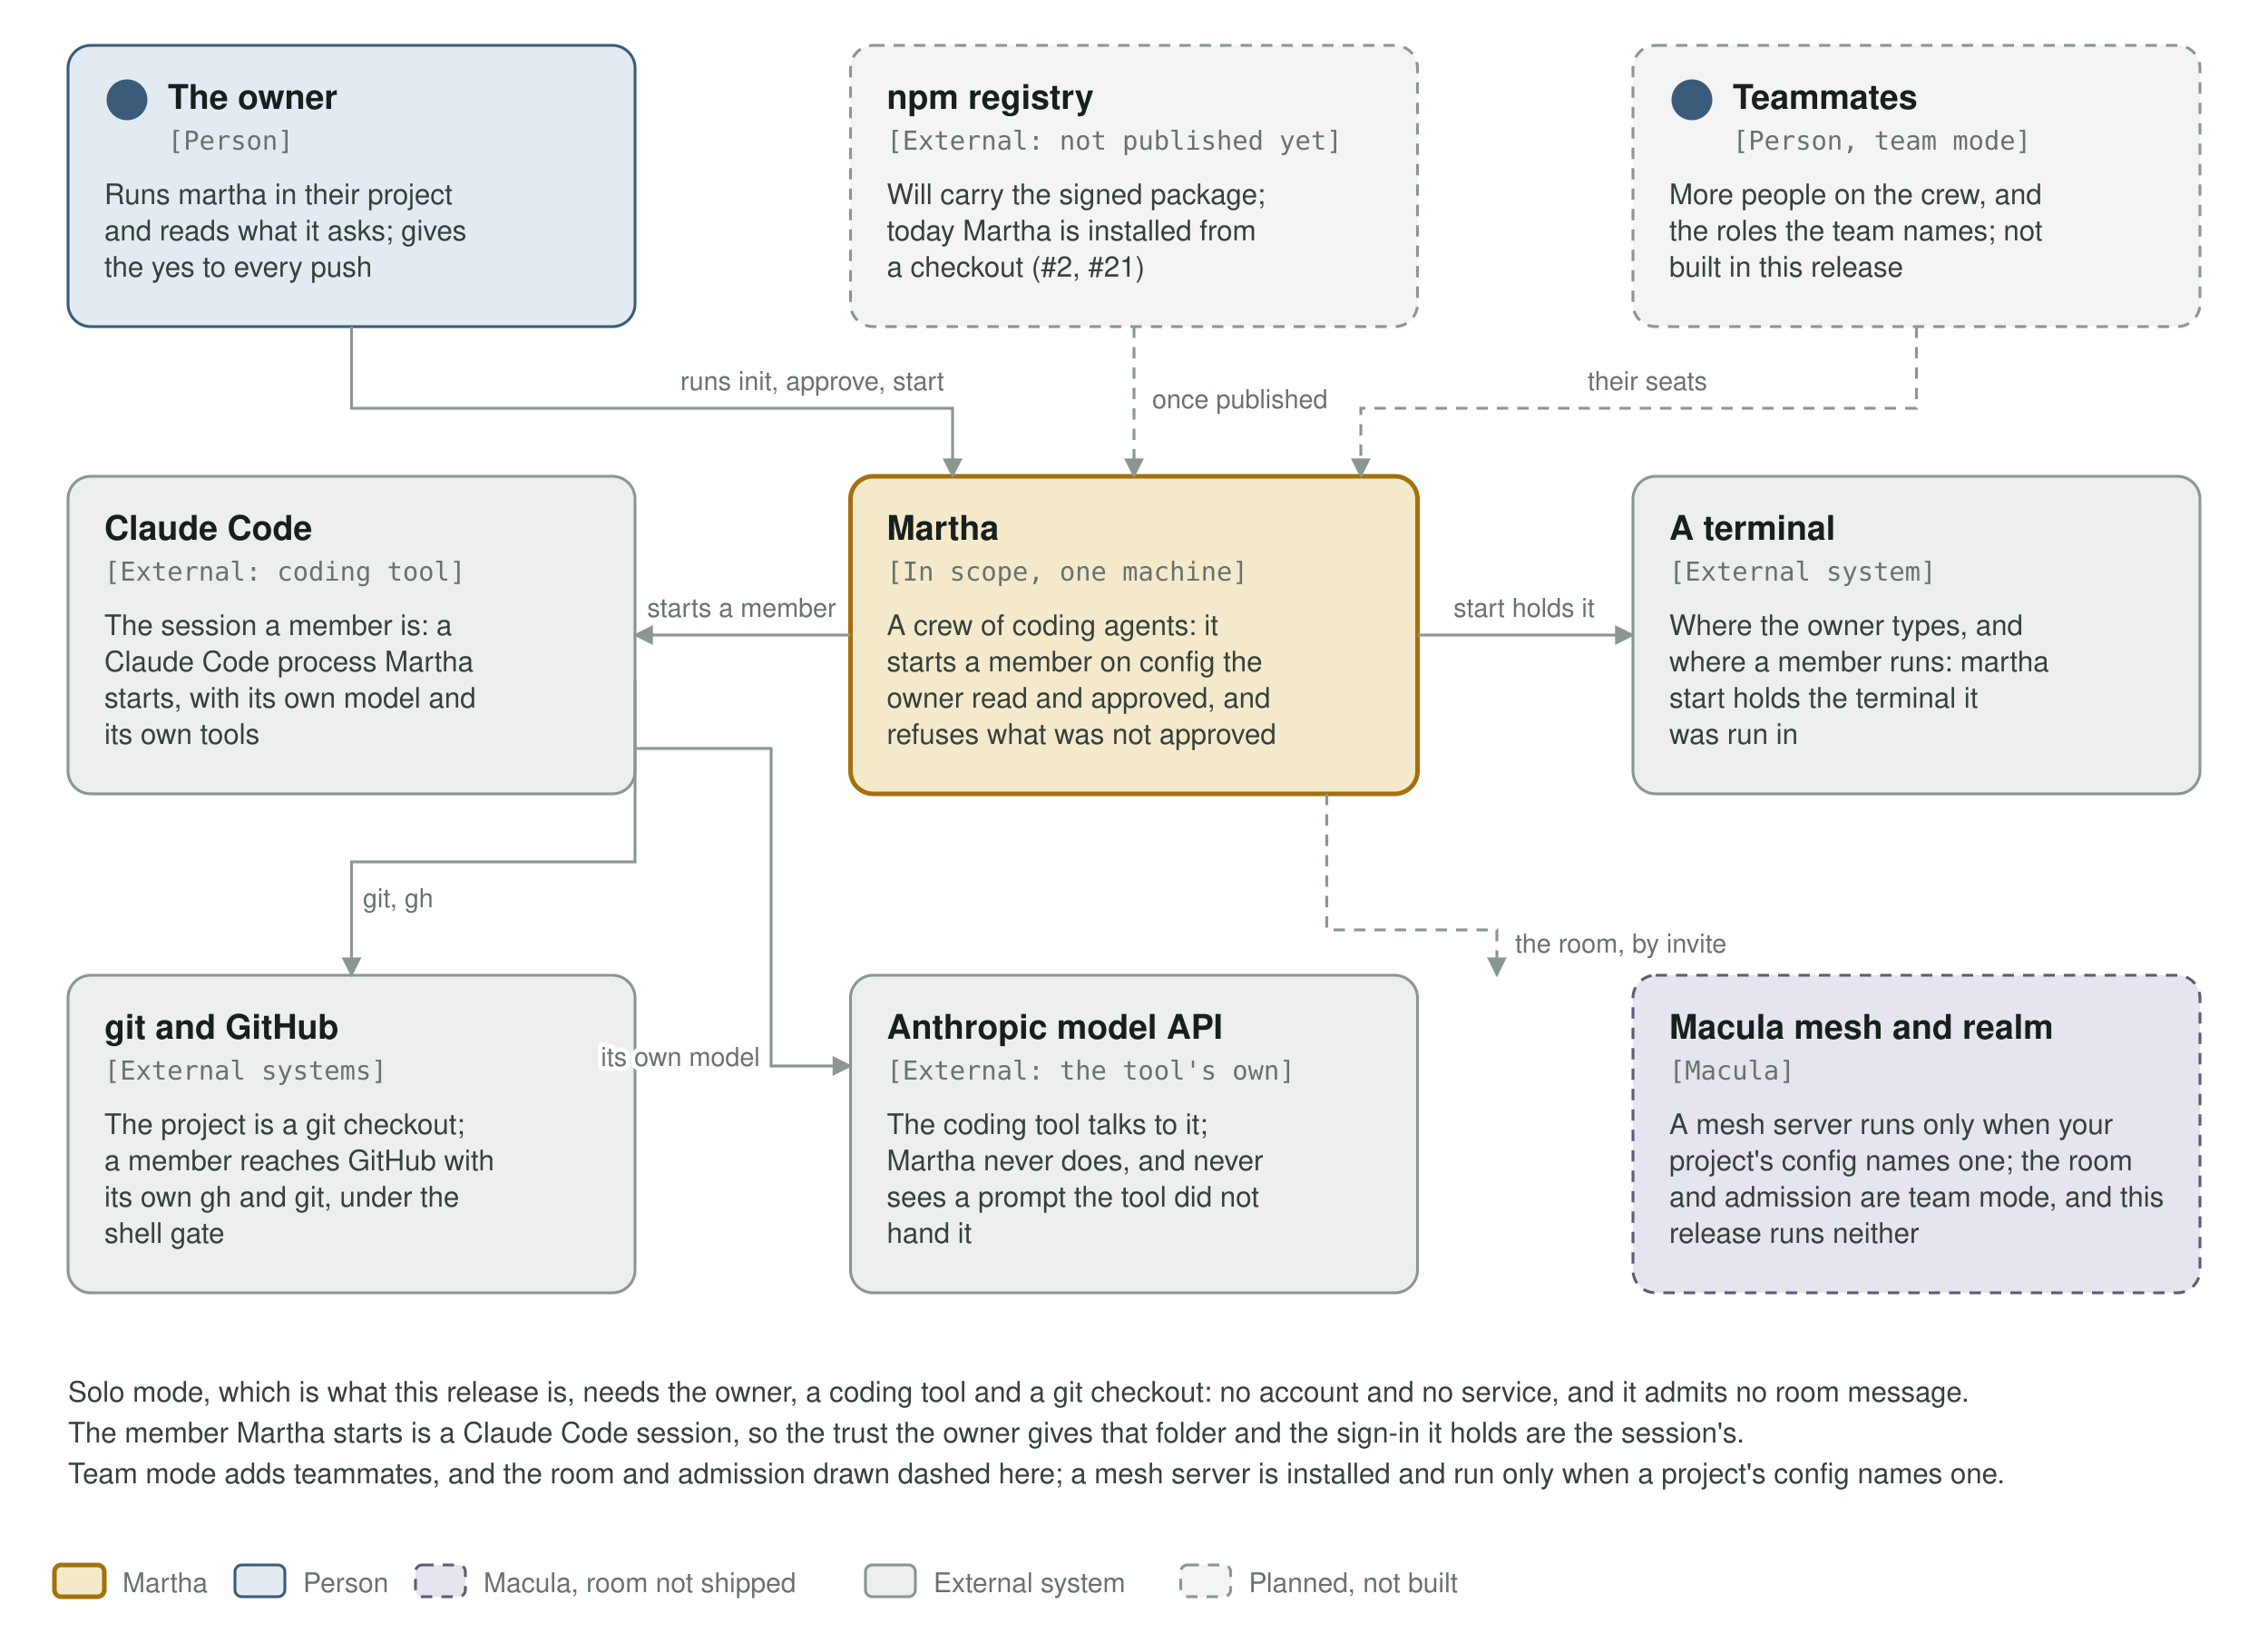
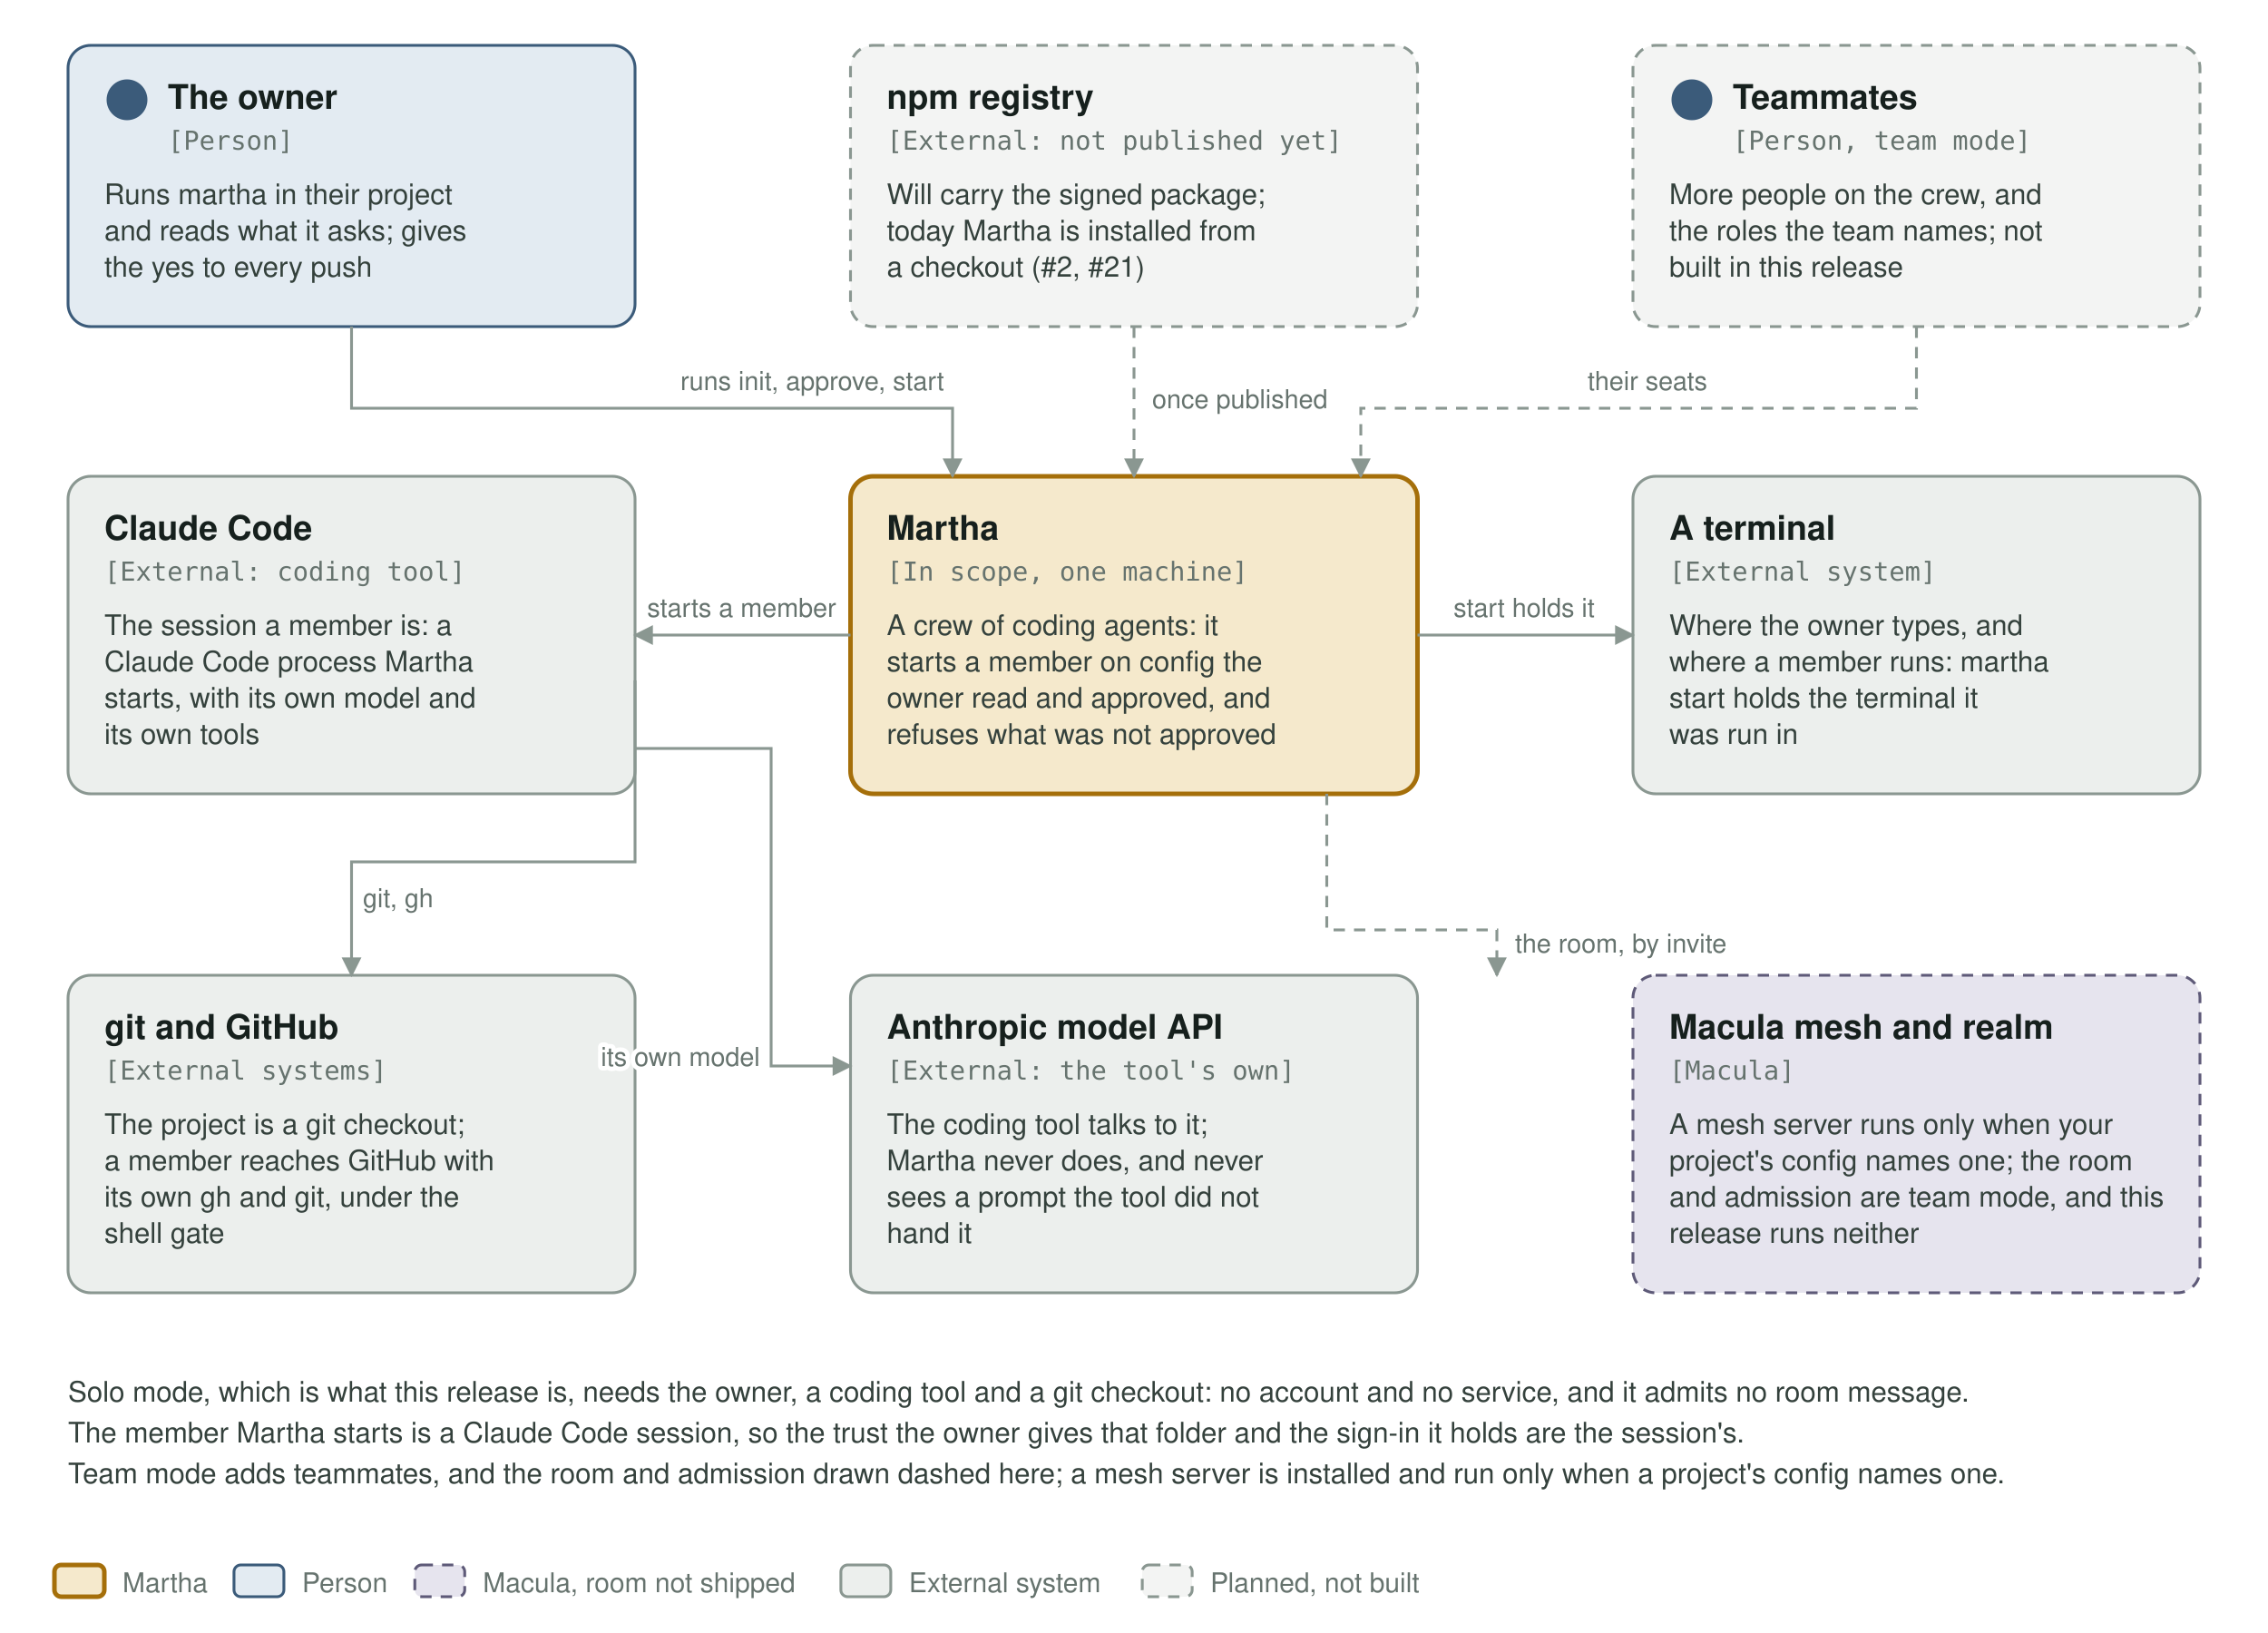
<svg xmlns="http://www.w3.org/2000/svg" viewBox="0 0 1000 720" role="img" aria-label="Martha system context">
  <style>
.t-name { font-family: "Atkinson Hyperlegible", "Segoe UI", system-ui, -apple-system, Helvetica, Arial, sans-serif; font-size: 15px; font-weight: 700; }
.t-desc { font-family: "Atkinson Hyperlegible", "Segoe UI", system-ui, -apple-system, Helvetica, Arial, sans-serif; font-size: 12.5px; }
.t-rel { font-family: "Atkinson Hyperlegible", "Segoe UI", system-ui, -apple-system, Helvetica, Arial, sans-serif; font-size: 11.5px; paint-order: stroke; stroke-width: 4px; stroke-linejoin: round; }
.t-code { font-family: "JetBrains Mono", ui-monospace, Menlo, Consolas, monospace; font-size: 13px; font-weight: 600; }
.t-type { font-family: "JetBrains Mono", ui-monospace, Menlo, Consolas, monospace; font-size: 11.5px; }
.t-bound { font-family: "JetBrains Mono", ui-monospace, Menlo, Consolas, monospace; font-size: 12px; font-weight: 600; }
.t-leg { font-family: "Atkinson Hyperlegible", "Segoe UI", system-ui, -apple-system, Helvetica, Arial, sans-serif; font-size: 12px; }
.edge { fill: none; stroke-width: 1.25; }
.edge-team { fill: none; stroke-width: 1.25; stroke-dasharray: 5 4; }
.bg { fill: #FFFFFF; }
.b-sys { fill: #F5E9CC; stroke: #A56F0A; stroke-width: 2; }
.b-per { fill: #E3EBF2; stroke: #3B5B7A; stroke-width: 1.25; }
.b-mac { fill: #E6E4EE; stroke: #5E5A78; stroke-width: 1.25; stroke-dasharray: 5 4; }
.b-ext { fill: #ECEFED; stroke: #8A9791; stroke-width: 1.25; }
.b-cmp { fill: #FFFFFF; stroke: #A56F0A; stroke-width: 1.25; }
.b-dat { fill: #FBF6EA; stroke: #A56F0A; stroke-width: 1.25; }
.b-team { fill: #FFFFFF; stroke: #5E5A78; stroke-width: 1.25; stroke-dasharray: 5 4; }
.b-later { fill: #F3F4F3; stroke: #8A9791; stroke-width: 1.25; stroke-dasharray: 5 4; }
.bound { fill: none; stroke: #B3BDB8; stroke-width: 1; }
.head { fill: #3B5B7A; }
.t-name, .t-code { fill: #16201D; }
.t-type, .t-bound, .t-leg { fill: #66736E; }
.t-desc { fill: #34413C; }
.t-rel { fill: #66736E; stroke: #FFFFFF; }
.edge, .edge-team { stroke: #8A9791; }
.arrowhead { fill: #8A9791; }
@media (prefers-color-scheme: dark) {
.bg { fill: #171F1C; }
.b-sys { fill: #3A2E13; stroke: #E3AA3C; }
.b-per { fill: #1D2A36; stroke: #8EB4D8; }
.b-mac { fill: #26243A; stroke: #A9A4C8; }
.b-ext { fill: #1C2421; stroke: #7D8B85; }
.b-cmp { fill: #171F1C; stroke: #E3AA3C; }
.b-dat { fill: #2A2414; stroke: #E3AA3C; }
.b-team { fill: #171F1C; stroke: #A9A4C8; }
.b-later { fill: #1C2421; stroke: #7D8B85; }
.bound { stroke: #4A5752; }
.head { fill: #8EB4D8; }
.t-name, .t-code { fill: #E6ECE9; }
.t-type, .t-bound, .t-leg { fill: #93A09A; }
.t-desc { fill: #C3CDC8; }
.t-rel { fill: #93A09A; stroke: #171F1C; }
.edge, .edge-team { stroke: #7D8B85; }
.arrowhead { fill: #7D8B85; }
}
</style>
  <defs>
    <marker id="a" viewBox="0 0 10 10" refX="9" refY="5" markerWidth="7" markerHeight="7" orient="auto-start-reverse">
      <path class="arrowhead" d="M0 0L10 5L0 10z" />
    </marker>
  </defs>
  <rect class="bg" x="0" y="0" width="1000" height="720" />
  <rect class="b-per" x="30" y="20" width="250" height="124" rx="10" />
  <circle class="head" cx="56" cy="44" r="9" />
  <text class="t-name" x="74" y="48">The owner</text>
  <text class="t-type" x="74" y="66">[Person]</text>
  <text class="t-desc" x="46" y="90">Runs martha in their project</text>
  <text class="t-desc" x="46" y="106">and reads what it asks; gives</text>
  <text class="t-desc" x="46" y="122">the yes to every push</text>
  <rect class="b-later" x="375" y="20" width="250" height="124" rx="10" />
  <text class="t-name" x="391" y="48">npm registry</text>
  <text class="t-type" x="391" y="66">[External: not published yet]</text>
  <text class="t-desc" x="391" y="90">Will carry the signed package;</text>
  <text class="t-desc" x="391" y="106">today Martha is installed from</text>
  <text class="t-desc" x="391" y="122">a checkout (#2, #21)</text>
  <rect class="b-later" x="720" y="20" width="250" height="124" rx="10" />
  <circle class="head" cx="746" cy="44" r="9" />
  <text class="t-name" x="764" y="48">Teammates</text>
  <text class="t-type" x="764" y="66">[Person, team mode]</text>
  <text class="t-desc" x="736" y="90">More people on the crew, and</text>
  <text class="t-desc" x="736" y="106">the roles the team names; not</text>
  <text class="t-desc" x="736" y="122">built in this release</text>
  <rect class="b-ext" x="30" y="210" width="250" height="140" rx="10" />
  <text class="t-name" x="46" y="238">Claude Code</text>
  <text class="t-type" x="46" y="256">[External: coding tool]</text>
  <text class="t-desc" x="46" y="280">The session a member is: a</text>
  <text class="t-desc" x="46" y="296">Claude Code process Martha</text>
  <text class="t-desc" x="46" y="312">starts, with its own model and</text>
  <text class="t-desc" x="46" y="328">its own tools</text>
  <rect class="b-sys" x="375" y="210" width="250" height="140" rx="10" />
  <text class="t-name" x="391" y="238">Martha</text>
  <text class="t-type" x="391" y="256">[In scope, one machine]</text>
  <text class="t-desc" x="391" y="280">A crew of coding agents: it</text>
  <text class="t-desc" x="391" y="296">starts a member on config the</text>
  <text class="t-desc" x="391" y="312">owner read and approved, and</text>
  <text class="t-desc" x="391" y="328">refuses what was not approved</text>
  <rect class="b-ext" x="720" y="210" width="250" height="140" rx="10" />
  <text class="t-name" x="736" y="238">A terminal</text>
  <text class="t-type" x="736" y="256">[External system]</text>
  <text class="t-desc" x="736" y="280">Where the owner types, and</text>
  <text class="t-desc" x="736" y="296">where a member runs: martha</text>
  <text class="t-desc" x="736" y="312">start holds the terminal it</text>
  <text class="t-desc" x="736" y="328">was run in</text>
  <rect class="b-ext" x="30" y="430" width="250" height="140" rx="10" />
  <text class="t-name" x="46" y="458">git and GitHub</text>
  <text class="t-type" x="46" y="476">[External systems]</text>
  <text class="t-desc" x="46" y="500">The project is a git checkout;</text>
  <text class="t-desc" x="46" y="516">a member reaches GitHub with</text>
  <text class="t-desc" x="46" y="532">its own gh and git, under the</text>
  <text class="t-desc" x="46" y="548">shell gate</text>
  <rect class="b-ext" x="375" y="430" width="250" height="140" rx="10" />
  <text class="t-name" x="391" y="458">Anthropic model API</text>
  <text class="t-type" x="391" y="476">[External: the tool's own]</text>
  <text class="t-desc" x="391" y="500">The coding tool talks to it;</text>
  <text class="t-desc" x="391" y="516">Martha never does, and never</text>
  <text class="t-desc" x="391" y="532">sees a prompt the tool did not</text>
  <text class="t-desc" x="391" y="548">hand it</text>
  <rect class="b-mac" x="720" y="430" width="250" height="140" rx="10" />
  <text class="t-name" x="736" y="458">Macula mesh and realm</text>
  <text class="t-type" x="736" y="476">[Macula]</text>
  <text class="t-desc" x="736" y="500">A mesh server runs only when your</text>
  <text class="t-desc" x="736" y="516">project's config names one; the room</text>
  <text class="t-desc" x="736" y="532">and admission are team mode, and this</text>
  <text class="t-desc" x="736" y="548">release runs neither</text>
  <path class="edge" d="M155 144V180H420V210" marker-end="url(#a)" />
  <text class="t-rel" x="300" y="172">runs init, approve, start</text>
  <path class="edge-team" d="M500 144V210" marker-end="url(#a)" />
  <text class="t-rel" x="508" y="180">once published</text>
  <path class="edge-team" d="M845 144V180H600V210" marker-end="url(#a)" />
  <text class="t-rel" x="700" y="172">their seats</text>
  <path class="edge" d="M375 280H280" marker-end="url(#a)" />
  <text class="t-rel" x="327" y="272" text-anchor="middle">starts a member</text>
  <path class="edge" d="M625 280H720" marker-end="url(#a)" />
  <text class="t-rel" x="672" y="272" text-anchor="middle">start holds it</text>
  <path class="edge" d="M280 300V380H155V430" marker-end="url(#a)" />
  <text class="t-rel" x="160" y="400">git, gh</text>
  <path class="edge" d="M280 330H340V470H375" marker-end="url(#a)" />
  <text class="t-rel" x="300" y="470" text-anchor="middle">its own model</text>
  <path class="edge-team" d="M585 350V410H660V430" marker-end="url(#a)" />
  <text class="t-rel" x="668" y="420">the room, by invite</text>
  <text class="t-desc" x="30" y="618">Solo mode, which is what this release is, needs the owner, a coding tool and a git checkout: no account and no service, and it admits no room message.</text>
  <text class="t-desc" x="30" y="636">The member Martha starts is a Claude Code session, so the trust the owner gives that folder and the sign-in it holds are the session's.</text>
  <text class="t-desc" x="30" y="654">Team mode adds teammates, and the room and admission drawn dashed here; a mesh server is installed and run only when a project's config names one.</text>
  <rect class="b-sys" x="24" y="690" width="22" height="14" rx="3" />
  <text class="t-leg" x="54" y="702">Martha</text>
-   <rect class="b-per" x="103.6" y="690" width="22" height="14" rx="3" />
-   <text class="t-leg" x="133.6" y="702">Person</text>
-   <rect class="b-mac" x="183.2" y="690" width="22" height="14" rx="3" />
-   <text class="t-leg" x="213.2" y="702">Macula, room not shipped</text>
-   <rect class="b-ext" x="381.6" y="690" width="22" height="14" rx="3" />
-   <text class="t-leg" x="411.6" y="702">External system</text>
-   <rect class="b-later" x="520.6" y="690" width="22" height="14" rx="3" />
-   <text class="t-leg" x="550.6" y="702">Planned, not built</text>
+   <rect class="b-per" x="103.168" y="690" width="22" height="14" rx="3" />
+   <text class="t-leg" x="133.168" y="702">Person</text>
+   <rect class="b-mac" x="182.9" y="690" width="22" height="14" rx="3" />
+   <text class="t-leg" x="212.9" y="702">Macula, room not shipped</text>
+   <rect class="b-ext" x="370.752" y="690" width="22" height="14" rx="3" />
+   <text class="t-leg" x="400.752" y="702">External system</text>
+   <rect class="b-later" x="503.644" y="690" width="22" height="14" rx="3" />
+   <text class="t-leg" x="533.644" y="702">Planned, not built</text>
</svg>
